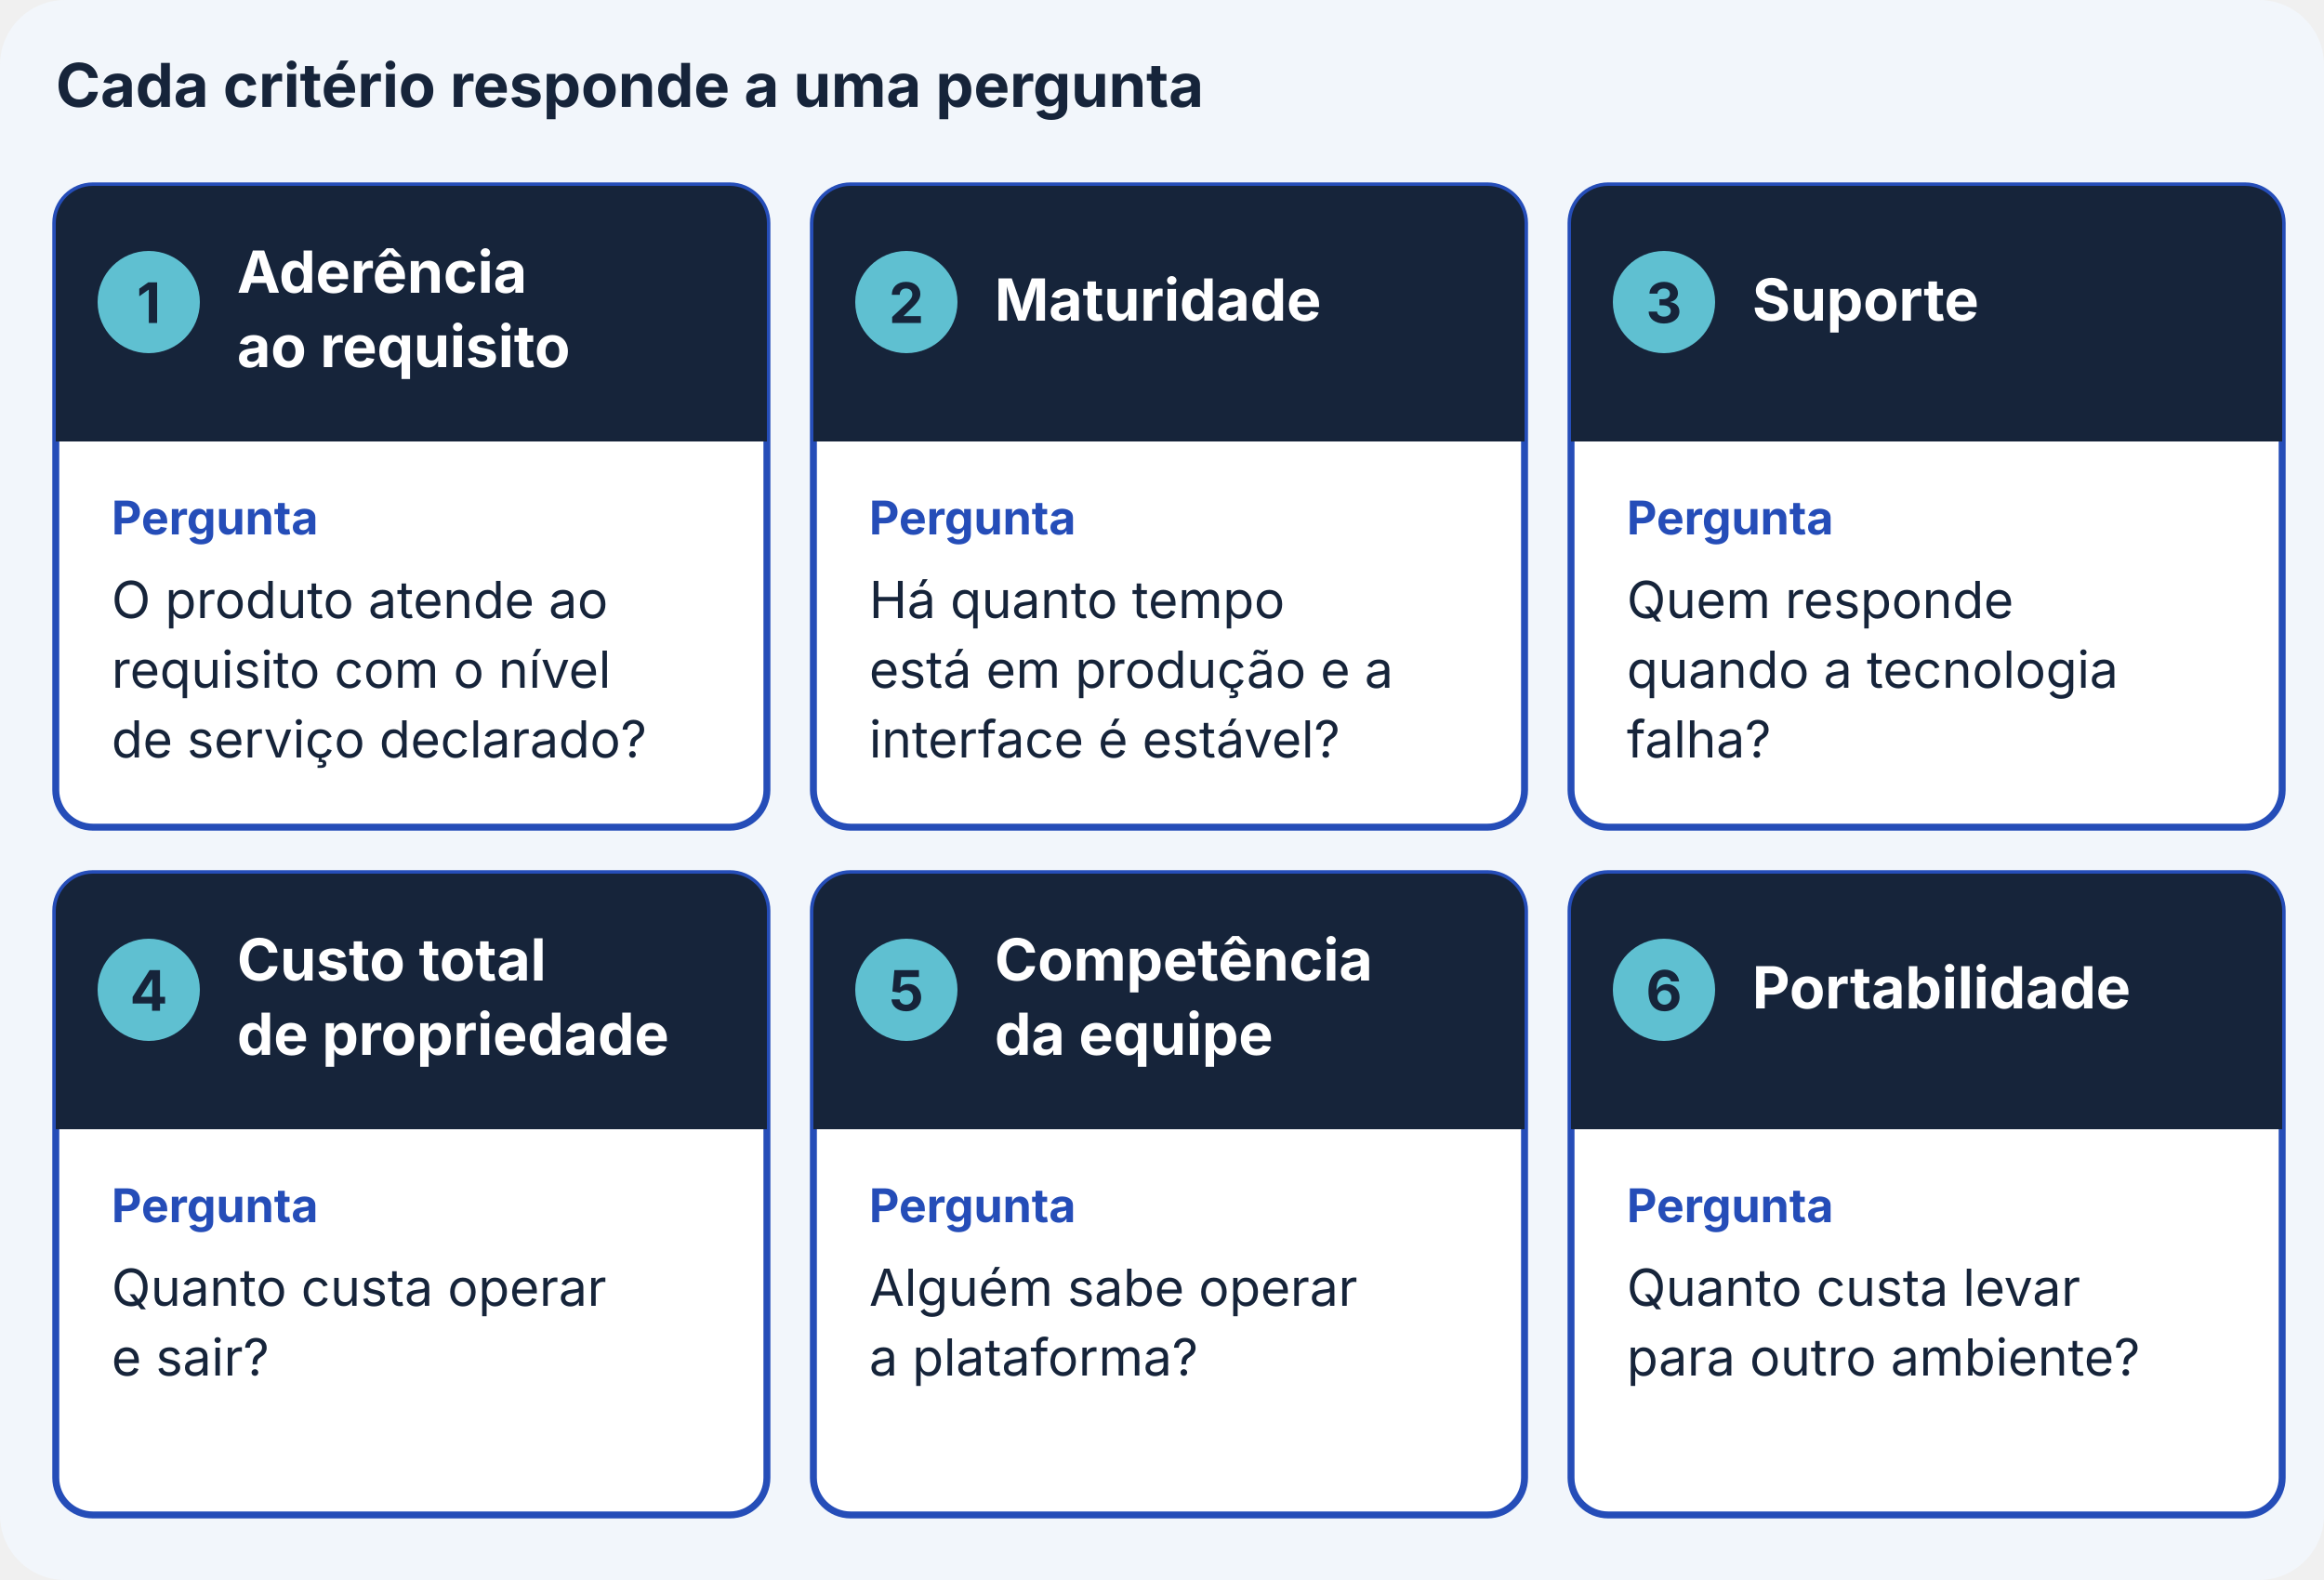
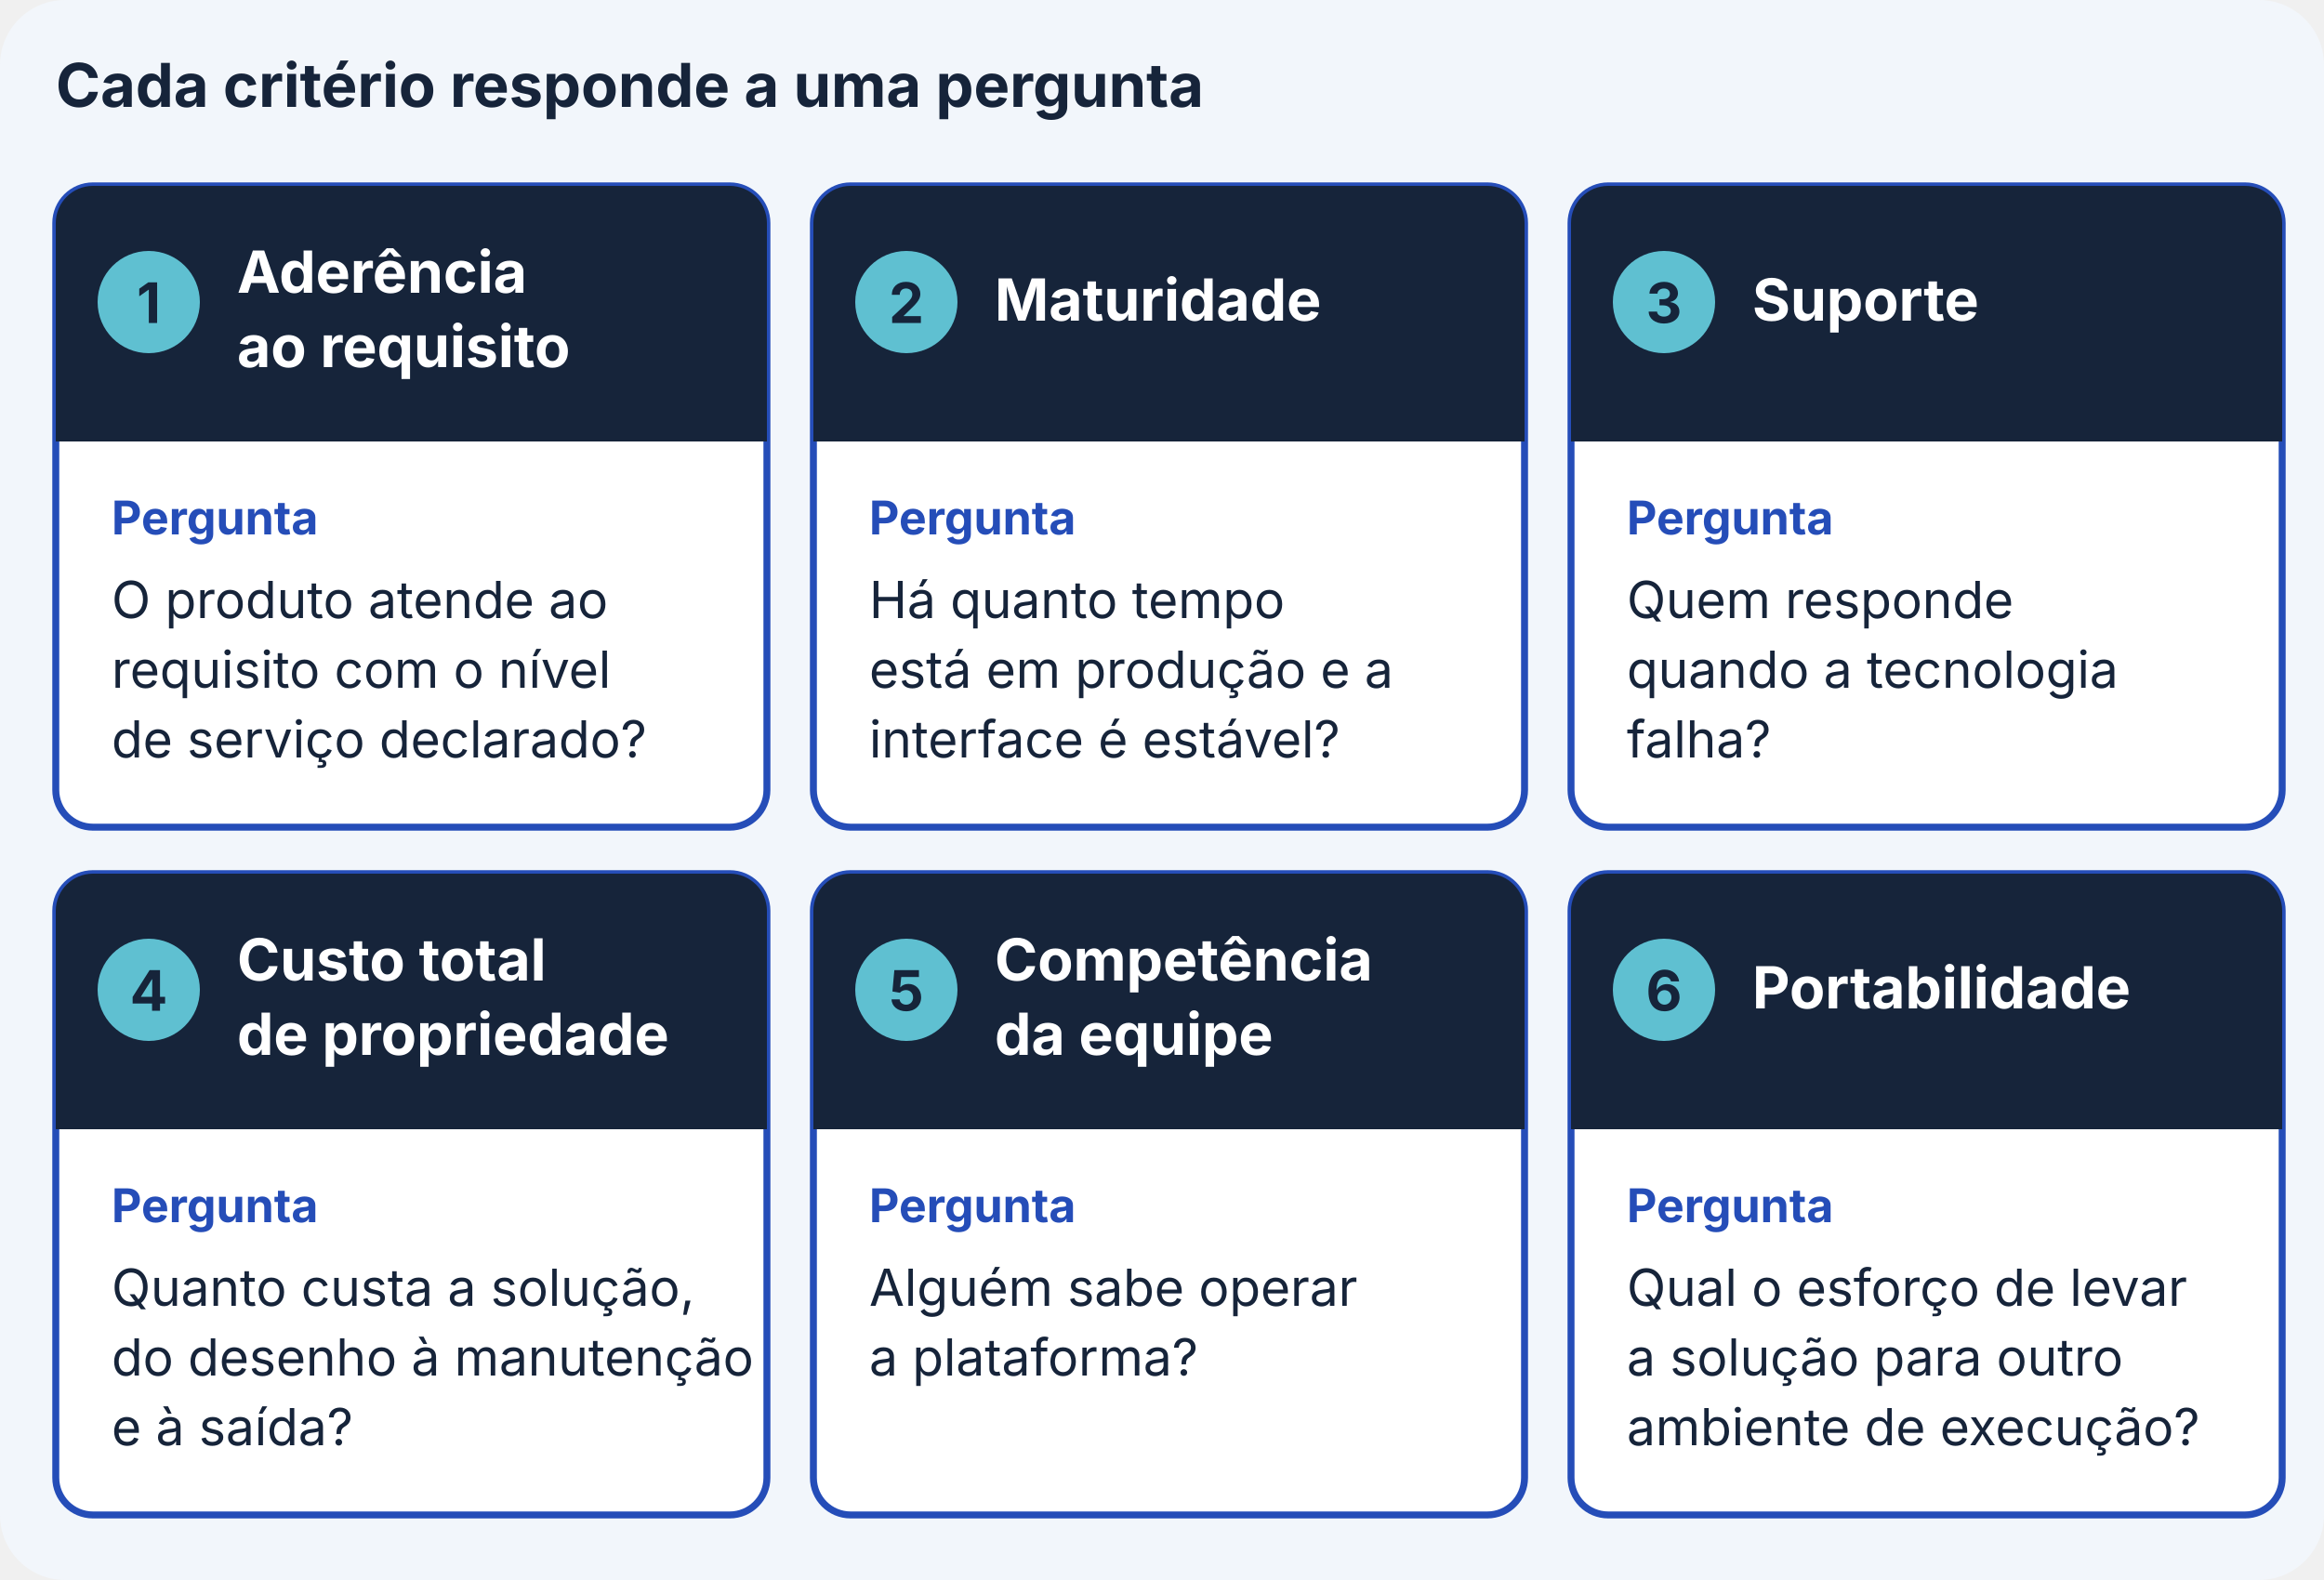
<svg xmlns="http://www.w3.org/2000/svg" viewBox="0 0 1000 680" role="img" aria-labelledby="title desc">
  <defs>
    <marker id="seta" viewBox="0 0 10 10" refX="9" refY="5" markerWidth="6" markerHeight="6" orient="auto-start-reverse">
      <path d="M0,0 L10,5 L0,10 z" fill="#254DB8" />
    </marker>
  </defs>
  <rect width="1000" height="680" rx="28" fill="#F2F6FB" />
  <g font-family="-apple-system,BlinkMacSystemFont,'Segoe UI',sans-serif" fill="#16243A">
    <text x="24" y="46" style="font-size:26px;font-weight:700">Cada critério responde a uma pergunta</text>
    <rect x="24" y="80" width="306" height="276" rx="16" fill="#FFFFFF" stroke="#254DB8" stroke-width="3" />
    <path d="M24,96 a16,16 0 0 1 16,-16 h274 a16,16 0 0 1 16,16 v94 h-306 z" fill="#16243A" />
    <circle cx="64" cy="130" r="22" fill="#5FC0D1" />
    <text x="64" y="139" text-anchor="middle" style="font-size:24px;font-weight:700">1</text>
    <text x="102" y="126" style="font-size:25px;font-weight:700" fill="#FFFFFF">Aderência</text>
    <text x="102" y="158" style="font-size:25px;font-weight:700" fill="#FFFFFF">ao requisito</text>
    <text x="48" y="230" style="font-size:20px;font-weight:700" fill="#254DB8">Pergunta</text>
    <text x="48" y="266" style="font-size:22px">O produto atende ao</text>
    <text x="48" y="296" style="font-size:22px">requisito com o nível</text>
    <text x="48" y="326" style="font-size:22px">de serviço declarado?</text>
    <rect x="350" y="80" width="306" height="276" rx="16" fill="#FFFFFF" stroke="#254DB8" stroke-width="3" />
    <path d="M350,96 a16,16 0 0 1 16,-16 h274 a16,16 0 0 1 16,16 v94 h-306 z" fill="#16243A" />
    <circle cx="390" cy="130" r="22" fill="#5FC0D1" />
    <text x="390" y="139" text-anchor="middle" style="font-size:24px;font-weight:700">2</text>
    <text x="428" y="138" style="font-size:25px;font-weight:700" fill="#FFFFFF">Maturidade</text>
    <text x="374" y="230" style="font-size:20px;font-weight:700" fill="#254DB8">Pergunta</text>
    <text x="374" y="266" style="font-size:22px">Há quanto tempo</text>
    <text x="374" y="296" style="font-size:22px">está em produção e a</text>
    <text x="374" y="326" style="font-size:22px">interface é estável?</text>
    <rect x="676" y="80" width="306" height="276" rx="16" fill="#FFFFFF" stroke="#254DB8" stroke-width="3" />
    <path d="M676,96 a16,16 0 0 1 16,-16 h274 a16,16 0 0 1 16,16 v94 h-306 z" fill="#16243A" />
    <circle cx="716" cy="130" r="22" fill="#5FC0D1" />
    <text x="716" y="139" text-anchor="middle" style="font-size:24px;font-weight:700">3</text>
    <text x="754" y="138" style="font-size:25px;font-weight:700" fill="#FFFFFF">Suporte</text>
    <text x="700" y="230" style="font-size:20px;font-weight:700" fill="#254DB8">Pergunta</text>
    <text x="700" y="266" style="font-size:22px">Quem responde</text>
    <text x="700" y="296" style="font-size:22px">quando a tecnologia</text>
    <text x="700" y="326" style="font-size:22px">falha?</text>
    <rect x="24" y="376" width="306" height="276" rx="16" fill="#FFFFFF" stroke="#254DB8" stroke-width="3" />
    <path d="M24,392 a16,16 0 0 1 16,-16 h274 a16,16 0 0 1 16,16 v94 h-306 z" fill="#16243A" />
    <circle cx="64" cy="426" r="22" fill="#5FC0D1" />
    <text x="64" y="435" text-anchor="middle" style="font-size:24px;font-weight:700">4</text>
    <text x="102" y="422" style="font-size:25px;font-weight:700" fill="#FFFFFF">Custo total</text>
    <text x="102" y="454" style="font-size:25px;font-weight:700" fill="#FFFFFF">de propriedade</text>
    <text x="48" y="526" style="font-size:20px;font-weight:700" fill="#254DB8">Pergunta</text>
-     <text x="48" y="562" style="font-size:22px">Quanto custa operar</text>
-     <text x="48" y="592" style="font-size:22px">e sair?</text>
+     <text x="48" y="562" style="font-size:22px">Quanto custa a solução,</text>
+     <text x="48" y="592" style="font-size:22px">do desenho à manutenção</text>
+     <text x="48" y="622" style="font-size:22px">e à saída?</text>
    <rect x="350" y="376" width="306" height="276" rx="16" fill="#FFFFFF" stroke="#254DB8" stroke-width="3" />
    <path d="M350,392 a16,16 0 0 1 16,-16 h274 a16,16 0 0 1 16,16 v94 h-306 z" fill="#16243A" />
    <circle cx="390" cy="426" r="22" fill="#5FC0D1" />
    <text x="390" y="435" text-anchor="middle" style="font-size:24px;font-weight:700">5</text>
    <text x="428" y="422" style="font-size:25px;font-weight:700" fill="#FFFFFF">Competência</text>
    <text x="428" y="454" style="font-size:25px;font-weight:700" fill="#FFFFFF">da equipe</text>
    <text x="374" y="526" style="font-size:20px;font-weight:700" fill="#254DB8">Pergunta</text>
    <text x="374" y="562" style="font-size:22px">Alguém sabe operar</text>
    <text x="374" y="592" style="font-size:22px">a plataforma?</text>
    <rect x="676" y="376" width="306" height="276" rx="16" fill="#FFFFFF" stroke="#254DB8" stroke-width="3" />
    <path d="M676,392 a16,16 0 0 1 16,-16 h274 a16,16 0 0 1 16,16 v94 h-306 z" fill="#16243A" />
    <circle cx="716" cy="426" r="22" fill="#5FC0D1" />
    <text x="716" y="435" text-anchor="middle" style="font-size:24px;font-weight:700">6</text>
    <text x="754" y="434" style="font-size:25px;font-weight:700" fill="#FFFFFF">Portabilidade</text>
    <text x="700" y="526" style="font-size:20px;font-weight:700" fill="#254DB8">Pergunta</text>
-     <text x="700" y="562" style="font-size:22px">Quanto custa levar</text>
-     <text x="700" y="592" style="font-size:22px">para outro ambiente?</text>
+     <text x="700" y="562" style="font-size:22px">Qual o esforço de levar</text>
+     <text x="700" y="592" style="font-size:22px">a solução para outro</text>
+     <text x="700" y="622" style="font-size:22px">ambiente de execução?</text>
  </g>
</svg>
